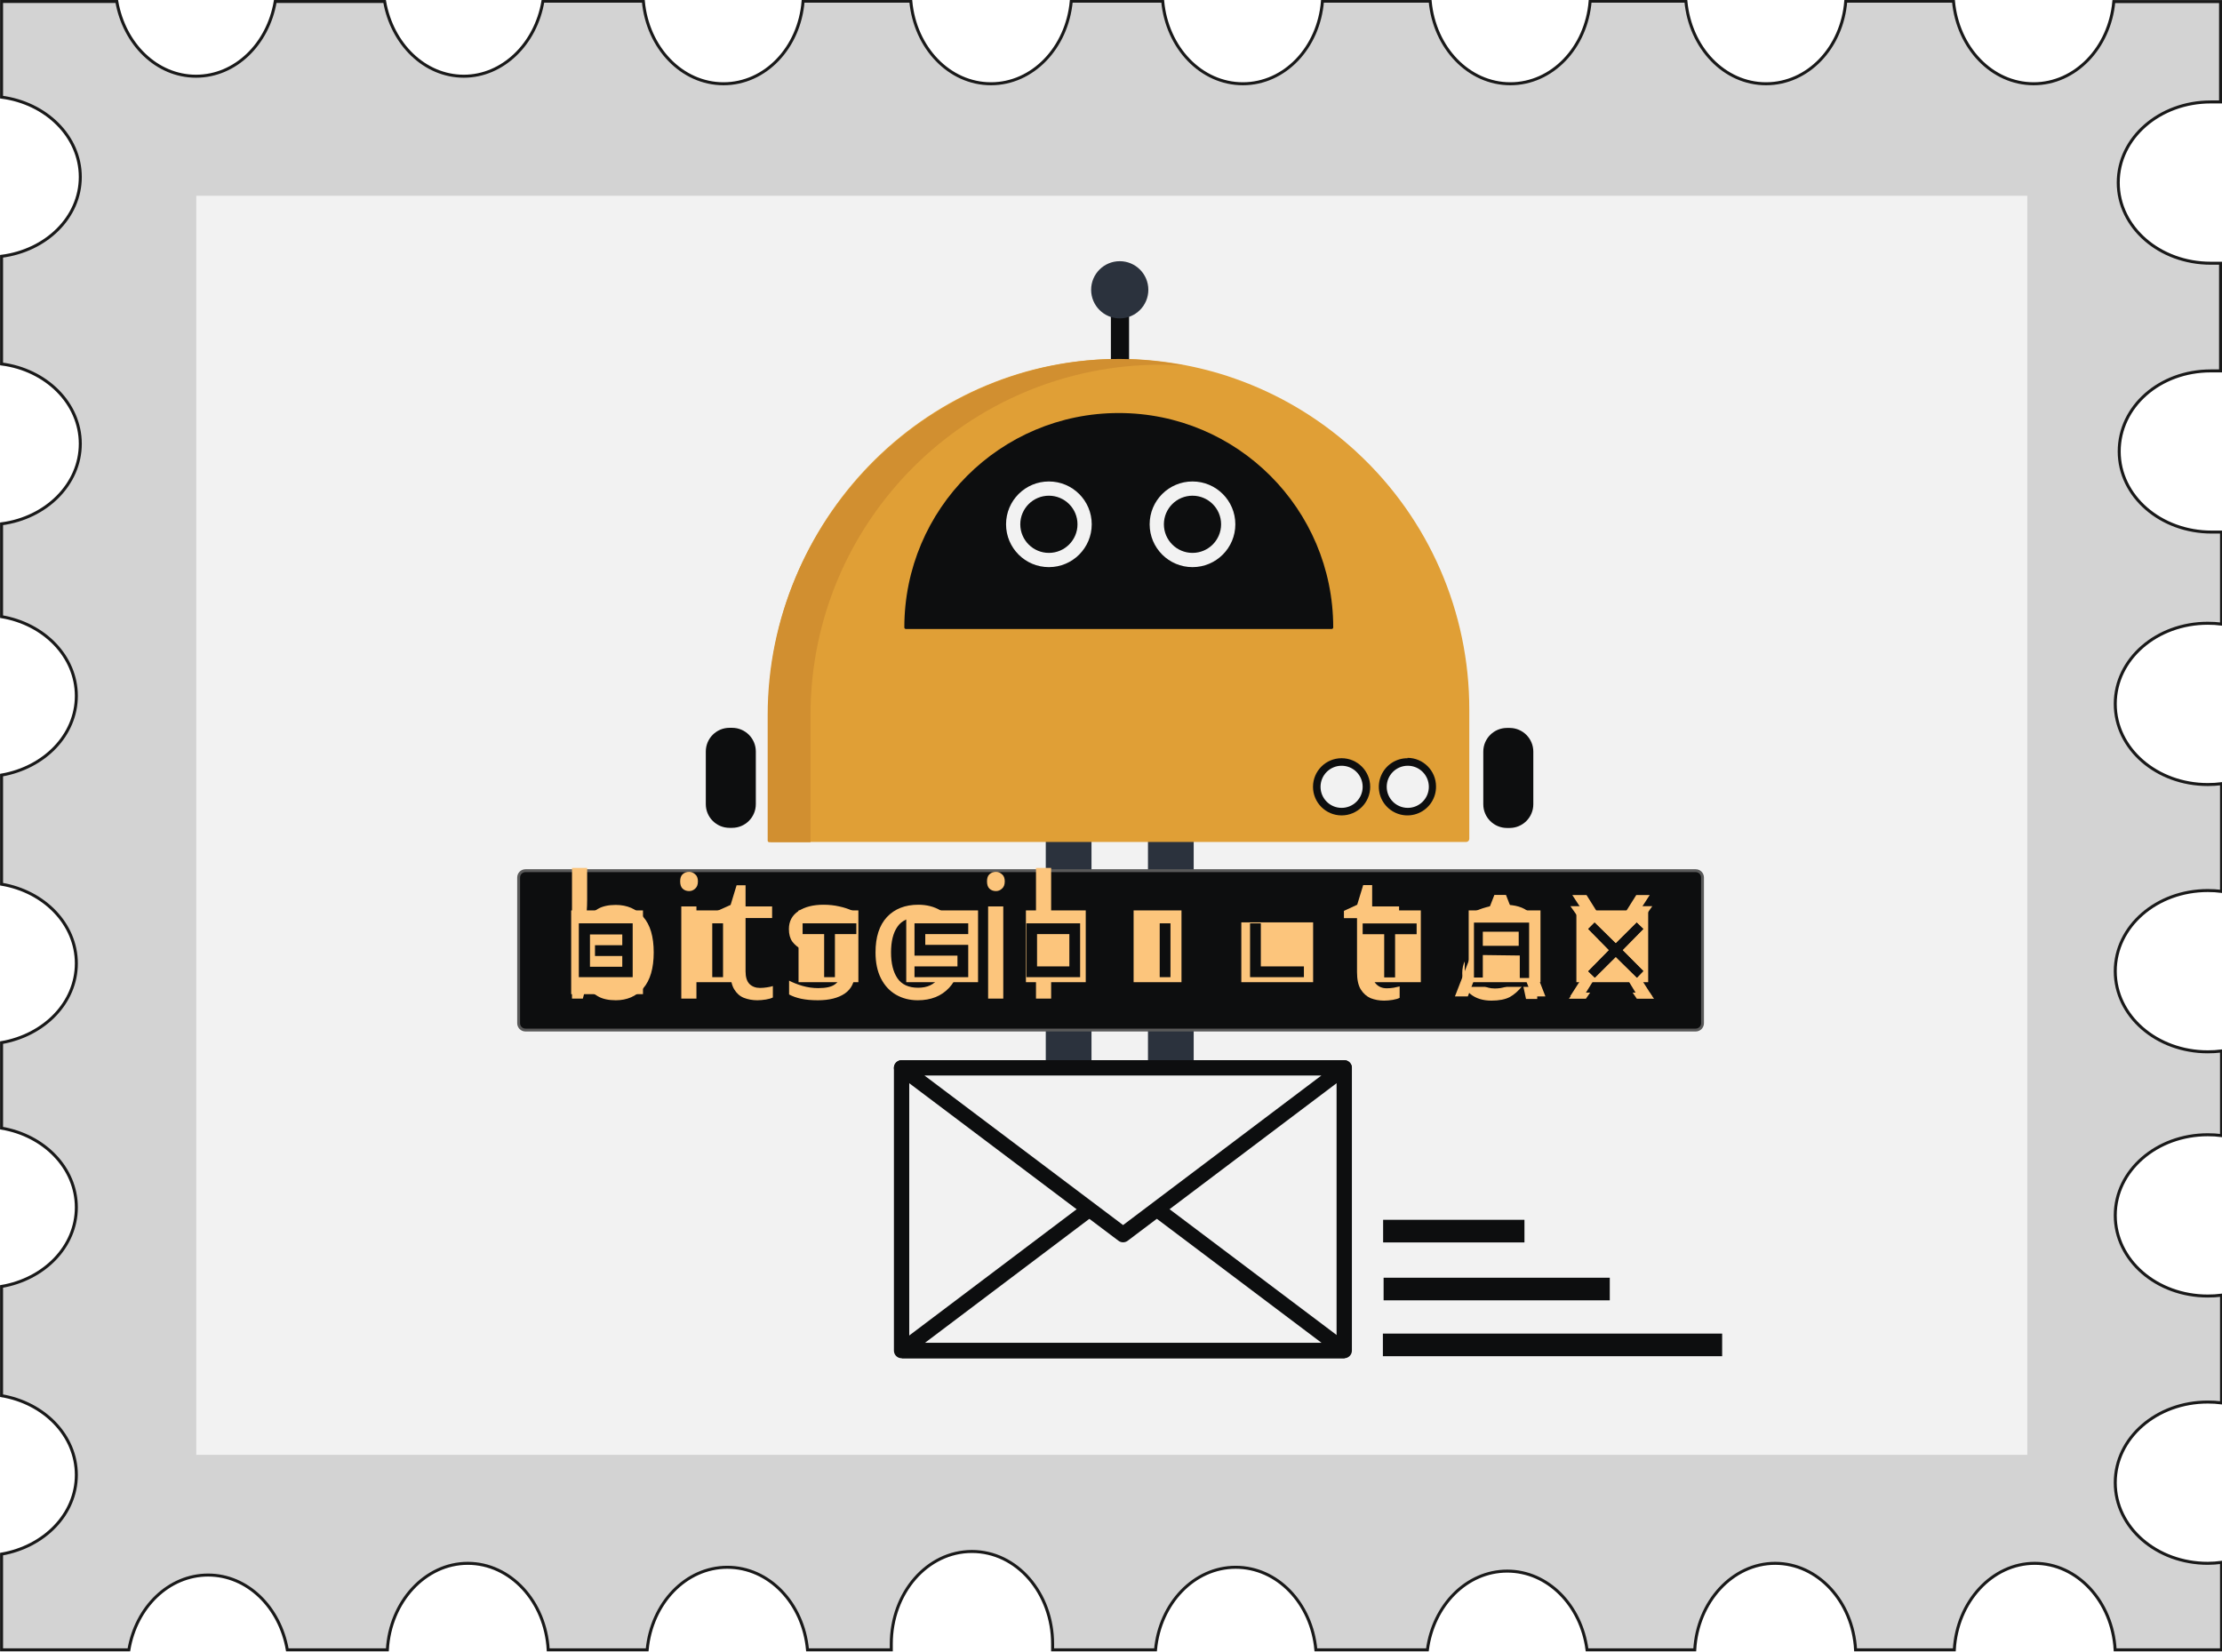
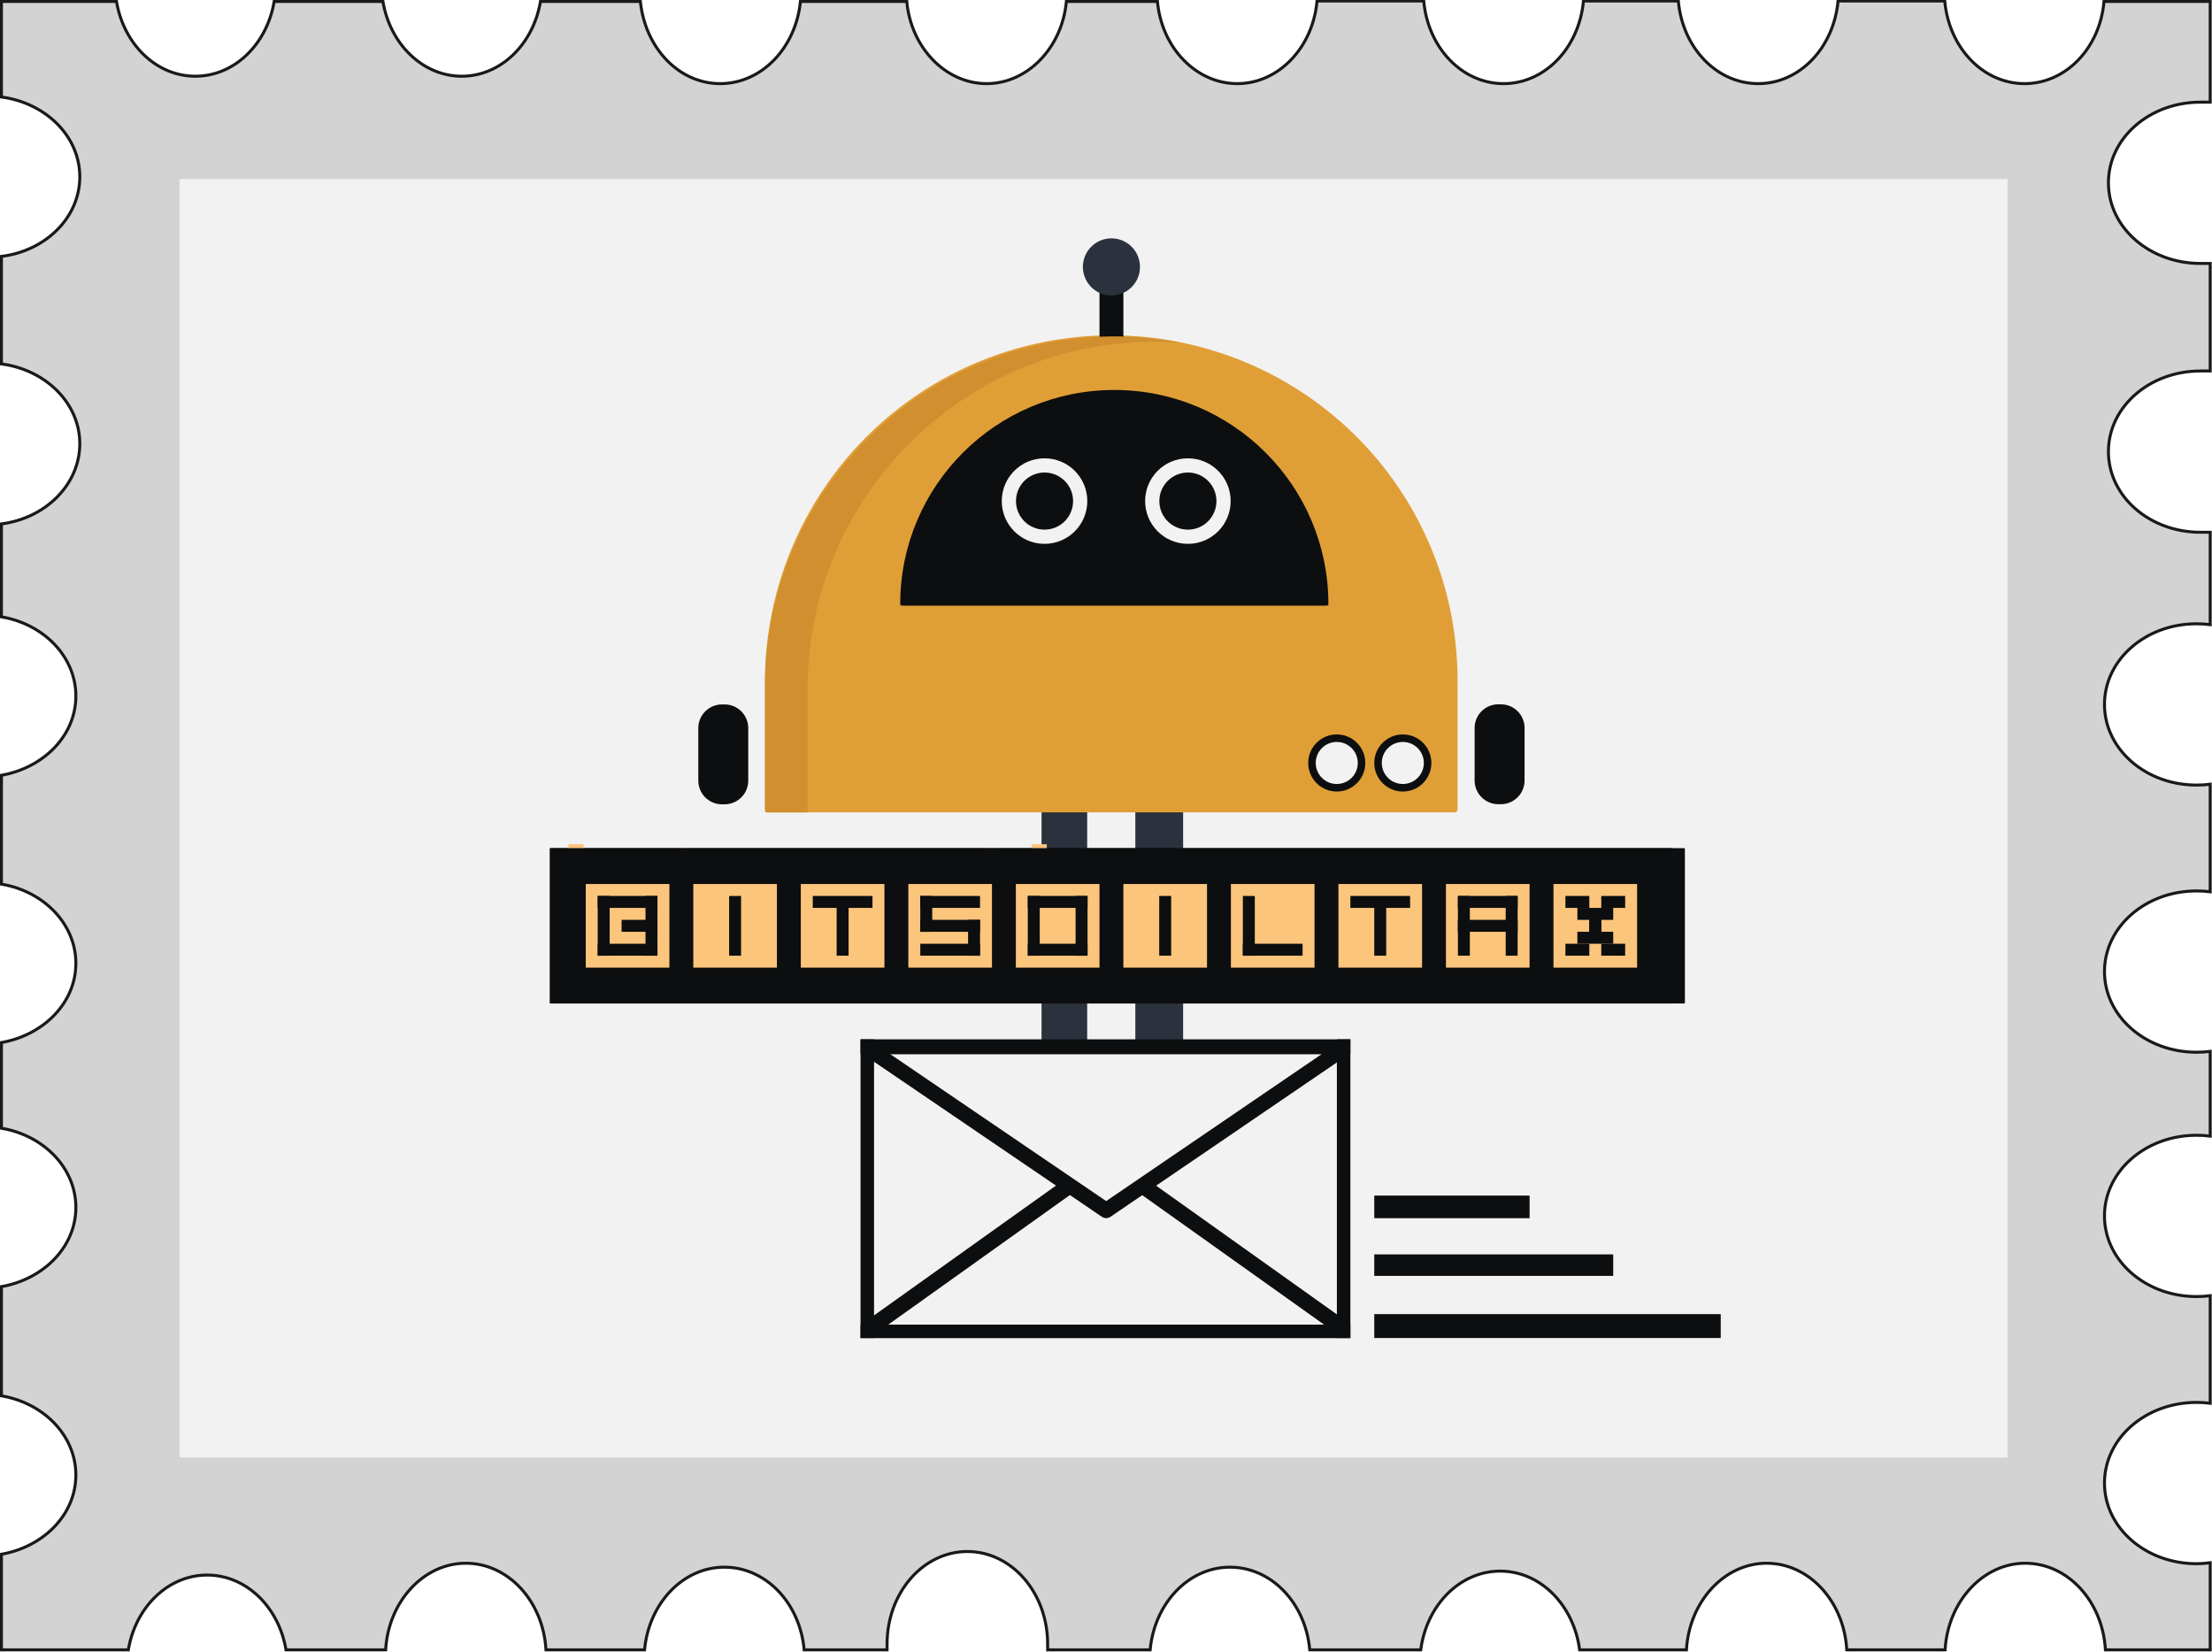
- <svg xmlns="http://www.w3.org/2000/svg" id="Layer_1" data-name="Layer 1" viewBox="0 0 185.68 138.01">
-   <path d="M38.76,6.37c-3.28,0-6-2.69-6.62-6.25H23c-.6,3.56-3.33,6.25-6.62,6.25s-6-2.69-6.62-6.25H.13v8c3.72.49,6.58,3.28,6.58,6.67S3.85,20.94.13,21.42v9c3.72.48,6.58,3.28,6.58,6.67S3.85,43.29.13,43.78v7.76c3.56.6,6.25,3.33,6.25,6.62s-2.69,6-6.25,6.62V73.9c3.56.6,6.25,3.33,6.25,6.62s-2.69,6-6.25,6.62v7.15c3.56.6,6.25,3.33,6.25,6.62s-2.69,6-6.25,6.61v9.13c3.56.6,6.25,3.33,6.25,6.62s-2.69,6-6.25,6.62v8H10.77c.6-3.56,3.33-6.25,6.62-6.25s6,2.69,6.62,6.25h8.36c.22-4,3.15-7.23,6.72-7.23s6.5,3.2,6.72,7.23h8.27c.36-3.88,3.22-6.9,6.7-6.9s6.34,3,6.7,6.9h7c0-.16,0-.33,0-.49,0-4.27,3-7.73,6.74-7.73s6.74,3.46,6.74,7.73c0,.17,0,.33,0,.49h8.6c.36-3.88,3.22-6.9,6.7-6.9s6.34,3,6.7,6.9h9.32c.49-3.72,3.28-6.58,6.67-6.58s6.18,2.85,6.67,6.58h9c.22-4,3.15-7.23,6.72-7.23s6.5,3.2,6.72,7.23h8.25c.22-4,3.15-7.23,6.72-7.23s6.5,3.2,6.72,7.23h8.89v-7.31a8.83,8.83,0,0,1-1.15.08c-4.27,0-7.73-3-7.73-6.74s3.46-6.74,7.73-6.74a8.89,8.89,0,0,1,1.15.07v-9a8.88,8.88,0,0,1-1.15.07c-4.27,0-7.73-3-7.73-6.74s3.46-6.74,7.73-6.74a8.83,8.83,0,0,1,1.15.07V87.84a8.89,8.89,0,0,1-1.15.07c-4.27,0-7.73-3-7.73-6.74s3.46-6.74,7.73-6.74a8.88,8.88,0,0,1,1.15.07v-9a8.94,8.94,0,0,1-1.15.07c-4.27,0-7.73-3-7.73-6.74s3.46-6.74,7.73-6.74a8.94,8.94,0,0,1,1.15.07V44.47c-.27,0-.54,0-.82,0-4.27,0-7.73-3-7.73-6.74S180.47,31,184.74,31c.28,0,.55,0,.82,0v-9c-.27,0-.54,0-.82,0-4.27,0-7.73-3-7.73-6.74s3.46-6.74,7.73-6.74c.28,0,.55,0,.82,0V.13h-8.92C176.29,4,173.42,7,169.94,7s-6.34-3-6.7-6.9h-9C153.93,4,151.07,7,147.58,7s-6.34-3-6.7-6.9h-8C132.56,4,129.69,7,126.21,7s-6.34-3-6.7-6.9h-9C110.2,4,107.34,7,103.86,7s-6.34-3-6.7-6.9H89.52C89.16,4,86.29,7,82.81,7s-6.34-3-6.7-6.9h-9C66.8,4,63.94,7,60.46,7s-6.34-3-6.7-6.9H45.37C44.77,3.68,42,6.37,38.76,6.37Z" fill="#d3d3d3" />
-   <path d="M38.76,6.37c-3.28,0-6-2.69-6.62-6.25H23c-.6,3.56-3.33,6.25-6.62,6.25s-6-2.69-6.62-6.25H.13v8c3.72.49,6.58,3.28,6.58,6.67S3.85,20.94.13,21.42v9c3.72.48,6.58,3.28,6.58,6.67S3.85,43.29.13,43.78v7.76c3.56.6,6.25,3.33,6.25,6.62s-2.69,6-6.25,6.62V73.9c3.56.6,6.25,3.33,6.25,6.62s-2.69,6-6.25,6.62v7.15c3.56.6,6.25,3.33,6.25,6.62s-2.69,6-6.25,6.61v9.13c3.56.6,6.25,3.33,6.25,6.62s-2.69,6-6.25,6.62v8H10.77c.6-3.56,3.33-6.25,6.62-6.25s6,2.69,6.62,6.25h8.36c.22-4,3.15-7.23,6.72-7.23s6.5,3.2,6.72,7.23h8.27c.36-3.88,3.22-6.9,6.7-6.9s6.34,3,6.7,6.9h7c0-.16,0-.33,0-.49,0-4.27,3-7.73,6.74-7.73s6.74,3.46,6.74,7.73c0,.17,0,.33,0,.49h8.6c.36-3.88,3.22-6.9,6.7-6.9s6.34,3,6.7,6.9h9.32c.49-3.72,3.28-6.58,6.67-6.58s6.18,2.85,6.67,6.58h9c.22-4,3.15-7.23,6.72-7.23s6.5,3.2,6.72,7.23h8.25c.22-4,3.15-7.23,6.72-7.23s6.5,3.2,6.72,7.23h8.89v-7.31a8.83,8.83,0,0,1-1.15.08c-4.27,0-7.73-3-7.73-6.74s3.46-6.74,7.73-6.74a8.89,8.89,0,0,1,1.15.07v-9a8.88,8.88,0,0,1-1.15.07c-4.27,0-7.73-3-7.73-6.74s3.46-6.74,7.73-6.74a8.83,8.83,0,0,1,1.15.07V87.84a8.89,8.89,0,0,1-1.15.07c-4.27,0-7.73-3-7.73-6.74s3.46-6.74,7.73-6.74a8.88,8.88,0,0,1,1.15.07v-9a8.94,8.94,0,0,1-1.15.07c-4.27,0-7.73-3-7.73-6.74s3.46-6.74,7.73-6.74a8.94,8.94,0,0,1,1.15.07V44.47c-.27,0-.54,0-.82,0-4.27,0-7.73-3-7.73-6.74S180.47,31,184.74,31c.28,0,.55,0,.82,0v-9c-.27,0-.54,0-.82,0-4.27,0-7.73-3-7.73-6.74s3.46-6.74,7.73-6.74c.28,0,.55,0,.82,0V.13h-8.92C176.29,4,173.42,7,169.94,7s-6.34-3-6.7-6.9h-9C153.93,4,151.07,7,147.58,7s-6.34-3-6.7-6.9h-8C132.56,4,129.69,7,126.21,7s-6.34-3-6.7-6.9h-9C110.2,4,107.34,7,103.86,7s-6.34-3-6.7-6.9H89.52C89.16,4,86.29,7,82.81,7s-6.34-3-6.7-6.9h-9C66.8,4,63.94,7,60.46,7s-6.34-3-6.7-6.9H45.37C44.77,3.68,42,6.37,38.76,6.37Z" fill="none" stroke="#191919" stroke-miterlimit="10" stroke-width="0.25" />
-   <rect x="16.4" y="16.36" width="153.01" height="105.23" fill="#f2f2f2" />
-   <rect x="87.39" y="69.67" width="3.82" height="21.83" fill="#2b323d" />
-   <rect x="95.93" y="69.67" width="3.82" height="21.83" fill="#2b323d" />
-   <rect x="43.34" y="72.77" width="98.93" height="13.32" rx="0.57" ry="0.57" fill="#0d0e0f" stroke="#595959" stroke-miterlimit="10" stroke-width="0.24" />
-   <text transform="translate(46.58 83.46)" font-size="14.38" fill="#fcc57c" font-family="Inversionz, Inversionz" letter-spacing="0.02em">bitsoil</text>
-   <text transform="translate(130.84 83.47)" font-size="14.44" fill="#fcc57c" font-family="Inversionz, Inversionz">x</text>
-   <rect x="131.97" y="76.32" width="6.65" height="6.64" fill="#0d0e0f" />
-   <text transform="translate(131.17 83.26)" font-size="11.84" fill="#fcc57c" font-family="Qubix, Qubix" letter-spacing="0.02em">X</text>
-   <text transform="translate(112.07 83.49)" font-size="14.44" fill="#fcc57c" font-family="Inversionz, Inversionz" letter-spacing="0.02em">t</text>
-   <text transform="translate(121.52 83.49)" font-size="14.44" fill="#fcc57c" font-family="Inversionz, Inversionz">a</text>
-   <rect x="122.4" y="76.52" width="5.96" height="5.96" fill="#0d0e0f" />
-   <text transform="translate(121.58 83.28)" font-size="11.84" fill="#fcc57c" font-family="Qubix, Qubix" letter-spacing="0.02em">A</text>
-   <rect x="47.73" y="76.09" width="6" height="7" fill="#fcc57c" />
-   <rect x="57.73" y="76.09" width="4" height="6" fill="#fcc57c" />
-   <rect x="66.73" y="76.09" width="5" height="6" fill="#fcc57c" />
-   <rect x="75.73" y="76.09" width="6" height="6" fill="#fcc57c" />
-   <rect x="85.73" y="76.09" width="5" height="6" fill="#fcc57c" />
-   <rect x="94.73" y="76.09" width="4" height="6" fill="#fcc57c" />
-   <rect x="103.73" y="77.09" width="6" height="5" fill="#fcc57c" />
-   <rect x="113.73" y="76.09" width="5" height="6" fill="#fcc57c" />
-   <rect x="122.73" y="76.09" width="6" height="6" fill="#fcc57c" />
-   <rect x="131.73" y="76.09" width="6" height="6" fill="#fcc57c" />
-   <path d="M48.37,77.17v4.5h4.5v-4.5ZM52,79H49.72v.9H52v.9h-2.7v-2.7H52Z" fill="#0d0e0f" />
-   <polygon points="135.59 79.42 137.32 81.16 136.79 81.71 135.03 79.98 135.01 79.98 133.27 81.71 132.72 81.18 134.45 79.42 134.45 79.4 132.72 77.64 133.25 77.11 135.01 78.84 135.03 78.84 136.77 77.11 137.32 77.64 135.59 79.4 135.59 79.42" fill="#0d0e0f" />
-   <polygon points="137.32 81.16 136.79 81.71 135.03 79.98 135.01 79.98 133.27 81.71 132.72 81.18 134.45 79.42 134.45 79.4 132.72 77.64 133.25 77.11 135.01 78.84 135.03 78.84 136.77 77.11 137.32 77.64 135.59 79.4 135.59 79.42 137.32 81.16" fill="#0d0e0f" />
-   <path d="M123.91,79.82l0,0v1.88h-.74V77.11h4.61v4.63H127V79.86l0,0Zm0-.77h3l0,0V77.92l0-.05h-3l0,.05V79Z" fill="#0d0e0f" />
-   <polygon points="116.58 78.08 116.58 81.69 115.67 81.69 115.67 78.08 113.87 78.08 113.87 77.18 118.38 77.18 118.38 78.08 116.58 78.08" fill="#0d0e0f" />
-   <polygon points="108.96 80.77 108.96 81.67 104.46 81.67 104.46 77.17 105.36 77.17 105.36 80.77 108.96 80.77" fill="#0d0e0f" />
-   <rect x="96.91" y="77.17" width="0.9" height="4.5" fill="#0d0e0f" />
-   <path d="M89.36,80.77v-2.7h-2.7v2.7Zm.9-3.6v4.5H85.77v-4.5Z" fill="#0d0e0f" />
-   <polygon points="80.91 78.97 80.91 81.67 76.42 81.67 76.42 80.77 80.01 80.77 80.01 79.87 76.42 79.87 76.42 77.17 80.91 77.17 80.91 78.07 77.32 78.07 77.32 78.97 80.91 78.97" fill="#0d0e0f" />
-   <polygon points="69.77 78.07 69.77 81.67 68.87 81.67 68.87 78.07 67.07 78.07 67.07 77.17 71.56 77.17 71.56 78.07 69.77 78.07" fill="#0d0e0f" />
-   <rect x="59.52" y="77.17" width="0.9" height="4.5" fill="#0d0e0f" />
-   <path d="M122.78,59.31V70.12a.26.26,0,0,1-.25.25H64.45a.26.26,0,0,1-.25-.25V59.74C64.2,43.65,77,30.23,93.1,30a29.31,29.31,0,0,1,9.44,1.42l.7.24a29.17,29.17,0,0,1,9.66,5.7c.18.16.37.32.55.5A29.2,29.2,0,0,1,122.78,59.31Z" fill="#e09f36" />
-   <rect x="92.83" y="22.96" width="1.52" height="7.16" fill="#0d0e0f" />
-   <circle cx="112.11" cy="65.73" r="2.07" fill="#f2f2f2" />
-   <path d="M112.11,64a1.76,1.76,0,1,1-1.76,1.76A1.76,1.76,0,0,1,112.11,64m0-.63a2.39,2.39,0,1,0,2.39,2.39,2.39,2.39,0,0,0-2.39-2.39Z" fill="#0d0e0f" />
-   <circle cx="117.64" cy="65.73" r="2.07" fill="#f2f2f2" />
-   <path d="M117.64,64a1.76,1.76,0,1,1-1.76,1.76A1.76,1.76,0,0,1,117.64,64m0-.63A2.39,2.39,0,1,0,120,65.73a2.39,2.39,0,0,0-2.39-2.39Z" fill="#0d0e0f" />
-   <path d="M111.28,52.57a.13.13,0,0,0,.13-.13,17.92,17.92,0,0,0-35.84,0,.13.13,0,0,0,.13.13Z" fill="#0d0e0f" />
-   <rect x="123.95" y="60.84" width="4.18" height="8.36" rx="1.98" ry="1.98" fill="#0d0e0f" />
-   <rect x="58.97" y="60.84" width="4.18" height="8.36" rx="1.98" ry="1.98" transform="translate(122.13 130.03) rotate(180)" fill="#0d0e0f" />
-   <circle cx="87.65" cy="43.82" r="3.58" fill="#f2f2f2" />
-   <circle cx="87.65" cy="43.82" r="2.39" fill="#0d0e0f" />
-   <circle cx="93.57" cy="24.22" r="2.39" fill="#2b323d" />
-   <path d="M98.91,30.54c-.63,0-1.25-.06-1.89-.06A29.29,29.29,0,0,0,67.73,59.77V70.39H64.28a.13.13,0,0,1-.13-.13V59.75C64.16,43.57,77.39,30,93.57,30A29.31,29.31,0,0,1,98.91,30.54Z" fill="#d18f30" />
-   <circle cx="99.65" cy="43.82" r="3.58" fill="#f2f2f2" />
-   <circle cx="99.65" cy="43.82" r="2.39" fill="#0d0e0f" />
-   <rect x="75.34" y="89.25" width="36.99" height="23.63" fill="#f2f2f2" stroke="#0d0e0f" stroke-linecap="round" stroke-linejoin="round" stroke-width="1.28" />
-   <polygon points="112.36 112.88 93.85 98.94 75.37 112.88 112.36 112.88" fill="none" stroke="#0d0e0f" stroke-linecap="round" stroke-linejoin="bevel" stroke-width="1.28" />
-   <polygon points="75.34 89.25 93.85 103.19 112.33 89.25 75.34 89.25" fill="#f2f2f2" stroke="#0d0e0f" stroke-linecap="round" stroke-linejoin="round" stroke-width="1.28" />
-   <rect x="115.56" y="111.46" width="28.35" height="1.89" fill="#0d0e0f" />
-   <rect x="115.62" y="106.79" width="18.9" height="1.89" fill="#0d0e0f" />
-   <rect x="115.58" y="101.95" width="11.81" height="1.89" fill="#0d0e0f" />
+ <svg xmlns="http://www.w3.org/2000/svg" data-name="Layer 1" viewBox="0 0 185.15 138.25">
+   <path d="M38.65 6.38c-3.27 0-6-2.69-6.6-6.26h-9.1c-.6 3.57-3.32 6.26-6.6 6.26s-6-2.69-6.6-6.26H.12v8c3.71.49 6.56 3.29 6.56 6.68S3.84 21 .12 21.46v9c3.71.49 6.56 3.29 6.56 6.68S3.84 43.37.12 43.85v7.78c3.55.6 6.23 3.34 6.23 6.63s-2.68 6-6.23 6.63V74c3.55.6 6.23 3.34 6.23 6.63s-2.68 6-6.23 6.63v7.17c3.55.6 6.23 3.34 6.23 6.63s-2.68 6-6.23 6.63v9.14c3.55.6 6.23 3.34 6.23 6.63s-2.68 6-6.23 6.63v8h10.62c.6-3.57 3.32-6.26 6.6-6.26s6 2.69 6.6 6.26h8.34c.22-4 3.14-7.25 6.71-7.25s6.48 3.2 6.71 7.25h8.25c.36-3.89 3.21-6.92 6.68-6.92s6.33 3 6.68 6.92h6.94v-.49c0-4.27 3-7.74 6.72-7.74s6.72 3.47 6.72 7.74v.49h8.58c.36-3.89 3.21-6.92 6.68-6.92s6.33 3 6.68 6.92h9.29c.48-3.73 3.27-6.59 6.65-6.59s6.16 2.86 6.65 6.59h8.94c.22-4 3.14-7.25 6.71-7.25s6.48 3.2 6.71 7.25h8.23c.22-4 3.14-7.25 6.71-7.25s6.48 3.2 6.71 7.25H185v-7.29a8.76 8.76 0 0 1-1.15.08c-4.25 0-7.7-3-7.7-6.75s3.45-6.75 7.7-6.75a8.82 8.82 0 0 1 1.15.07v-9a8.82 8.82 0 0 1-1.15.07c-4.25 0-7.7-3-7.7-6.75s3.45-6.75 7.7-6.75a8.76 8.76 0 0 1 1.15.07V88a8.82 8.82 0 0 1-1.15.07c-4.25 0-7.7-3-7.7-6.75s3.45-6.75 7.7-6.75a8.82 8.82 0 0 1 1.15.07v-9a8.88 8.88 0 0 1-1.15.07c-4.25 0-7.7-3-7.7-6.75s3.45-6.75 7.7-6.75a8.88 8.88 0 0 1 1.15.07v-7.73h-.82c-4.25 0-7.7-3-7.7-6.75s3.45-6.75 7.7-6.75h.82v-9h-.82c-4.25 0-7.7-3-7.7-6.75s3.45-6.75 7.7-6.75h.82V.12h-8.89C175.78 4 172.93 7 169.46 7s-6.33-3-6.68-6.92h-8.93C153.49 4 150.63 7 147.16 7s-6.33-3-6.68-6.92h-7.94C132.18 4 129.32 7 125.85 7s-6.33-3-6.68-6.92h-8.93C109.89 4 107 7 103.56 7S97.23 4 96.88.12h-7.62C88.9 4 86 7 82.58 7S76.25 4 75.9.12H67C66.61 4 63.75 7 60.28 7S54 4 53.6.12h-8.36c-.6 3.57-3.32 6.26-6.59 6.26z" fill="#d3d3d3" />
+   <path d="M38.65 6.38c-3.27 0-6-2.69-6.6-6.26h-9.1c-.6 3.57-3.32 6.26-6.6 6.26s-6-2.69-6.6-6.26H.12v8c3.71.49 6.56 3.29 6.56 6.68S3.84 21 .12 21.46v9c3.71.49 6.56 3.29 6.56 6.68S3.84 43.37.12 43.85v7.78c3.55.6 6.23 3.34 6.23 6.63s-2.68 6-6.23 6.63V74c3.55.6 6.23 3.34 6.23 6.63s-2.68 6-6.23 6.63v7.17c3.55.6 6.23 3.34 6.23 6.63s-2.68 6-6.23 6.63v9.14c3.55.6 6.23 3.34 6.23 6.63s-2.68 6-6.23 6.63v8h10.62c.6-3.57 3.32-6.26 6.6-6.26s6 2.69 6.6 6.26h8.34c.22-4 3.14-7.25 6.71-7.25s6.48 3.2 6.71 7.25h8.25c.36-3.89 3.21-6.92 6.68-6.92s6.33 3 6.68 6.92h6.94v-.49c0-4.27 3-7.74 6.72-7.74s6.72 3.47 6.72 7.74v.49h8.58c.36-3.89 3.21-6.92 6.68-6.92s6.33 3 6.68 6.92h9.29c.48-3.73 3.27-6.59 6.65-6.59s6.16 2.86 6.65 6.59h8.94c.22-4 3.14-7.25 6.71-7.25s6.48 3.2 6.71 7.25h8.23c.22-4 3.14-7.25 6.71-7.25s6.48 3.2 6.71 7.25H185v-7.29a8.76 8.76 0 0 1-1.15.08c-4.25 0-7.7-3-7.7-6.75s3.45-6.75 7.7-6.75a8.82 8.82 0 0 1 1.15.07v-9a8.82 8.82 0 0 1-1.15.07c-4.25 0-7.7-3-7.7-6.75s3.45-6.75 7.7-6.75a8.76 8.76 0 0 1 1.15.07V88a8.82 8.82 0 0 1-1.15.07c-4.25 0-7.7-3-7.7-6.75s3.45-6.75 7.7-6.75a8.82 8.82 0 0 1 1.15.07v-9a8.88 8.88 0 0 1-1.15.07c-4.25 0-7.7-3-7.7-6.75s3.45-6.75 7.7-6.75a8.88 8.88 0 0 1 1.15.07v-7.73h-.82c-4.25 0-7.7-3-7.7-6.75s3.45-6.75 7.7-6.75h.82v-9h-.82c-4.25 0-7.7-3-7.7-6.75s3.45-6.75 7.7-6.75h.82V.12h-8.89C175.78 4 172.93 7 169.46 7s-6.33-3-6.68-6.92h-8.93C153.49 4 150.63 7 147.16 7s-6.33-3-6.68-6.92h-7.94C132.18 4 129.32 7 125.85 7s-6.33-3-6.68-6.92h-8.93C109.89 4 107 7 103.56 7S97.23 4 96.88.12h-7.62C88.9 4 86 7 82.58 7S76.25 4 75.9.12H67C66.61 4 63.75 7 60.28 7S54 4 53.6.12h-8.36c-.6 3.57-3.32 6.26-6.59 6.26z" fill="none" stroke="#191919" stroke-miterlimit="10" stroke-width=".25" />
+   <path fill="#f2f2f2" d="M15.03 14.99h153v107h-153z" />
+   <path fill="#2b323d" d="M87.18 67.79H91v21.83h-3.82zM95.03 67.79h4v21.83h-4z" />
+   <rect x="46.03" y="70.99" width="94" height="13" rx=".05" ry=".05" fill="#0d0e0f" />
+   <text transform="translate(46.36 81.58)" font-size="14.38" fill="#fcc57c" font-family="Inversionz, Inversionz" letter-spacing=".02em">bitsoil</text>
+   <text transform="translate(130.62 81.59)" font-size="14.44" fill="#fcc57c" font-family="Inversionz, Inversionz">x</text>
+   <path fill="#0d0e0f" d="M131.76 74.44h6.65v6.64h-6.65z" />
+   <text transform="translate(130.95 81.38)" font-size="11.84" fill="#fcc57c" font-family="Qubix, Qubix" letter-spacing=".02em">X</text>
+   <text transform="translate(111.85 81.61)" font-size="14.44" fill="#fcc57c" font-family="Inversionz, Inversionz" letter-spacing=".03em">t</text>
+   <text transform="translate(121.3 81.61)" font-size="14.44" fill="#fcc57c" font-family="Inversionz, Inversionz">a</text>
+   <path fill="#0d0e0f" d="M122.18 74.64h5.96v5.96h-5.96z" />
+   <text transform="translate(121.36 81.4)" font-size="11.84" fill="#fcc57c" font-family="Qubix, Qubix" letter-spacing=".02em">A</text>
+   <path fill="#fcc57c" d="M47.52 74.21h6v7h-6zM57.52 74.21h4v6h-4zM66.52 74.21h5v6h-5zM75.52 74.21h6v6h-6zM85.52 74.21h5v6h-5zM94.52 74.21h4v6h-4zM103.52 75.21h6v5h-6zM113.52 74.21h5v6h-5zM122.52 74.21h6v6h-6zM131.52 74.21h6v6h-6z" />
+   <path d="M48.16 75.29v4.5h4.5v-4.5zm3.6 1.8h-2.25V78h2.25v.9h-2.7v-2.7h2.7zM135.38 77.54l1.73 1.74-.53.55-1.76-1.73h-.02l-1.74 1.73-.55-.53 1.73-1.76v-.02l-1.73-1.76.53-.53 1.76 1.73h.02l1.74-1.73.55.53-1.73 1.76v.02z" fill="#0d0e0f" />
+   <path fill="#0d0e0f" d="M132.51 79.29l1.73-1.76v-.02l-1.73-1.76.53-.53 1.76 1.73h.02l1.74-1.73.55.53-1.73 1.76v.02l1.73 1.74-.53.55-1.76-1.73h-.02l-1.74 1.73-.55-.53zM123.7 76V77.14h3v-1.19zm-.79 3.87v-4.65h4.61v4.63h-.77V78h-3v1.88zM116.37 76.19v3.61h-.91v-3.61h-1.8v-.9h4.51v.9h-1.8zM108.75 79.78h-4.5v-4.5h.9v3.6h3.6v.9zM96.7 75.28h.9v4.5h-.9zM89.15 78.88v-2.7h-2.7v2.7zm.9-3.6v4.5h-4.49v-4.5zM79.8 77.98h-3.59v-2.7h4.49v.9h-3.59v.9h3.59v2.7h-4.49v-.9h3.59v-.9zM69.56 76.18v3.6h-.9v-3.6h-1.8v-.9h4.49v.9h-1.79zM59.31 75.28h.9v4.5h-.9z" />
+   <path d="M122 57.07v10.67a.25.25 0 0 1-.25.25H64.28a.25.25 0 0 1-.25-.25V57.5a29 29 0 0 1 38-28l.69.23a28.89 28.89 0 0 1 9.56 5.63c.18.16.36.32.54.49A28.81 28.81 0 0 1 122 57.07z" fill="#e09f36" />
+   <path fill="#0d0e0f" d="M92.03 21.08h2v7.16h-2z" />
+   <circle cx="111.89" cy="63.85" r="2.07" fill="#f2f2f2" />
+   <path d="M111.89 62.1a1.76 1.76 0 1 1-1.76 1.76 1.76 1.76 0 0 1 1.76-1.76m0-.63a2.39 2.39 0 1 0 2.39 2.39 2.39 2.39 0 0 0-2.39-2.39z" fill="#0d0e0f" />
+   <circle cx="117.42" cy="63.85" r="2.07" fill="#f2f2f2" />
+   <path d="M117.42 62.1a1.76 1.76 0 1 1-1.76 1.76 1.76 1.76 0 0 1 1.76-1.76m0-.63a2.39 2.39 0 1 0 2.39 2.39 2.39 2.39 0 0 0-2.39-2.39zM111.06 50.69a.13.13 0 0 0 .13-.13 17.92 17.92 0 0 0-35.84 0 .13.13 0 0 0 .13.13z" fill="#0d0e0f" />
+   <rect x="123.43" y="58.95" width="4.18" height="8.36" rx="1.98" ry="1.98" fill="#0d0e0f" />
+   <rect x="58.45" y="58.95" width="4.18" height="8.36" rx="1.98" ry="1.98" transform="rotate(180 60.54 63.135)" fill="#0d0e0f" />
+   <circle cx="87.43" cy="41.94" r="3.58" fill="#f2f2f2" />
+   <circle cx="87.43" cy="41.94" r="2.39" fill="#0d0e0f" />
+   <circle cx="93.03" cy="22.34" r="2.39" fill="#2b323d" />
+   <path d="M98.7 28.66c-.62 0-1.25-.06-1.88-.06A29.07 29.07 0 0 0 67.6 57.51V68h-3.44a.13.13 0 0 1-.13-.13V57.49A29.26 29.26 0 0 1 98.7 28.66z" fill="#d18f30" />
+   <circle cx="99.43" cy="41.94" r="3.58" fill="#f2f2f2" />
+   <circle cx="99.43" cy="41.94" r="2.39" fill="#0d0e0f" />
+   <path fill="none" stroke="#0d0e0f" stroke-linecap="round" stroke-linejoin="bevel" stroke-width="1.32" d="M112.15 111L92.57 97.06 73.03 111" />
+   <path fill="#f2f2f2" stroke="#0d0e0f" stroke-linecap="round" stroke-linejoin="round" stroke-width="1.29" d="M73.03 88l19.56 13.31L112.11 88" />
+   <path fill="#0d0e0f" d="M72.03 86.99h41v1.25h-41zM72.03 110.87h41V112h-41z" />
+   <path fill="#0d0e0f" d="M111.9 86.99h1.13v25h-1.13zM72.03 86.99h1.13v25h-1.13zM115.03 109.99h29v2h-29zM115.03 104.99h20v1.8h-20zM115.03 100.07h13v1.89h-13z" />
+   <rect x="46.03" y="70.99" width="95" height="13" rx=".05" ry=".05" fill="#0d0e0f" />
+   <path fill="#fcc57c" d="M130.03 73.99h7v7h-7z" />
+   <path fill="#0d0e0f" d="M131.03 74.99h2v1h-2zM133.03 76.99h1v1h-1zM134.03 78.99h2v1h-2zM131.03 78.99h2v1h-2z" />
+   <path fill="#0d0e0f" d="M133.03 76.99h1v1h-1zM134.03 74.99h2v1h-2zM132.03 75.99h3v1h-3zM132.03 77.99h3v1h-3z" />
+   <path fill="#fcc57c" d="M49.03 73.99h7v7h-7zM58.03 73.99h7v7h-7zM67.03 73.99h7v7h-7zM76.03 73.99h7v7h-7zM85.03 73.99h7v7h-7zM94.03 73.99h7v7h-7zM103.03 73.99h7v7h-7zM112.03 73.99h7v7h-7zM121.03 73.99h7v7h-7z" />
+   <path fill="#0d0e0f" d="M50.03 74.99h1v5h-1zM54.03 74.99h1v5h-1z" />
+   <path fill="#0d0e0f" d="M50.03 74.99h5v1h-5zM50.03 78.99h5v1h-5zM52.03 76.99h3v1h-3zM61.03 74.99h1v5h-1zM68.03 74.99h5v1h-5zM70.03 75.99h1v4h-1zM113.03 74.99h5v1h-5zM115.03 75.99h1v4h-1zM77.03 74.99h5v1h-5z" />
+   <path fill="#0d0e0f" d="M77.03 74.99h1v3h-1z" />
+   <path fill="#0d0e0f" d="M77.03 76.99h5v1h-5zM77.03 78.99h5v1h-5z" />
+   <path fill="#0d0e0f" d="M81.03 76.99h1v3h-1zM122.03 74.99h5v1h-5zM122.03 76.99h5v1h-5z" />
+   <path fill="#0d0e0f" d="M126.03 74.99h1v5h-1zM122.03 74.99h1v5h-1zM86.03 74.99h5v1h-5zM86.03 78.99h5v1h-5z" />
+   <path fill="#0d0e0f" d="M86.03 74.99h1v5h-1zM90.03 74.99h1v5h-1zM97.03 74.99h1v5h-1zM104.03 74.99h1v5h-1z" />
+   <path fill="#0d0e0f" d="M104.03 78.99h5v1h-5z" />
</svg>
